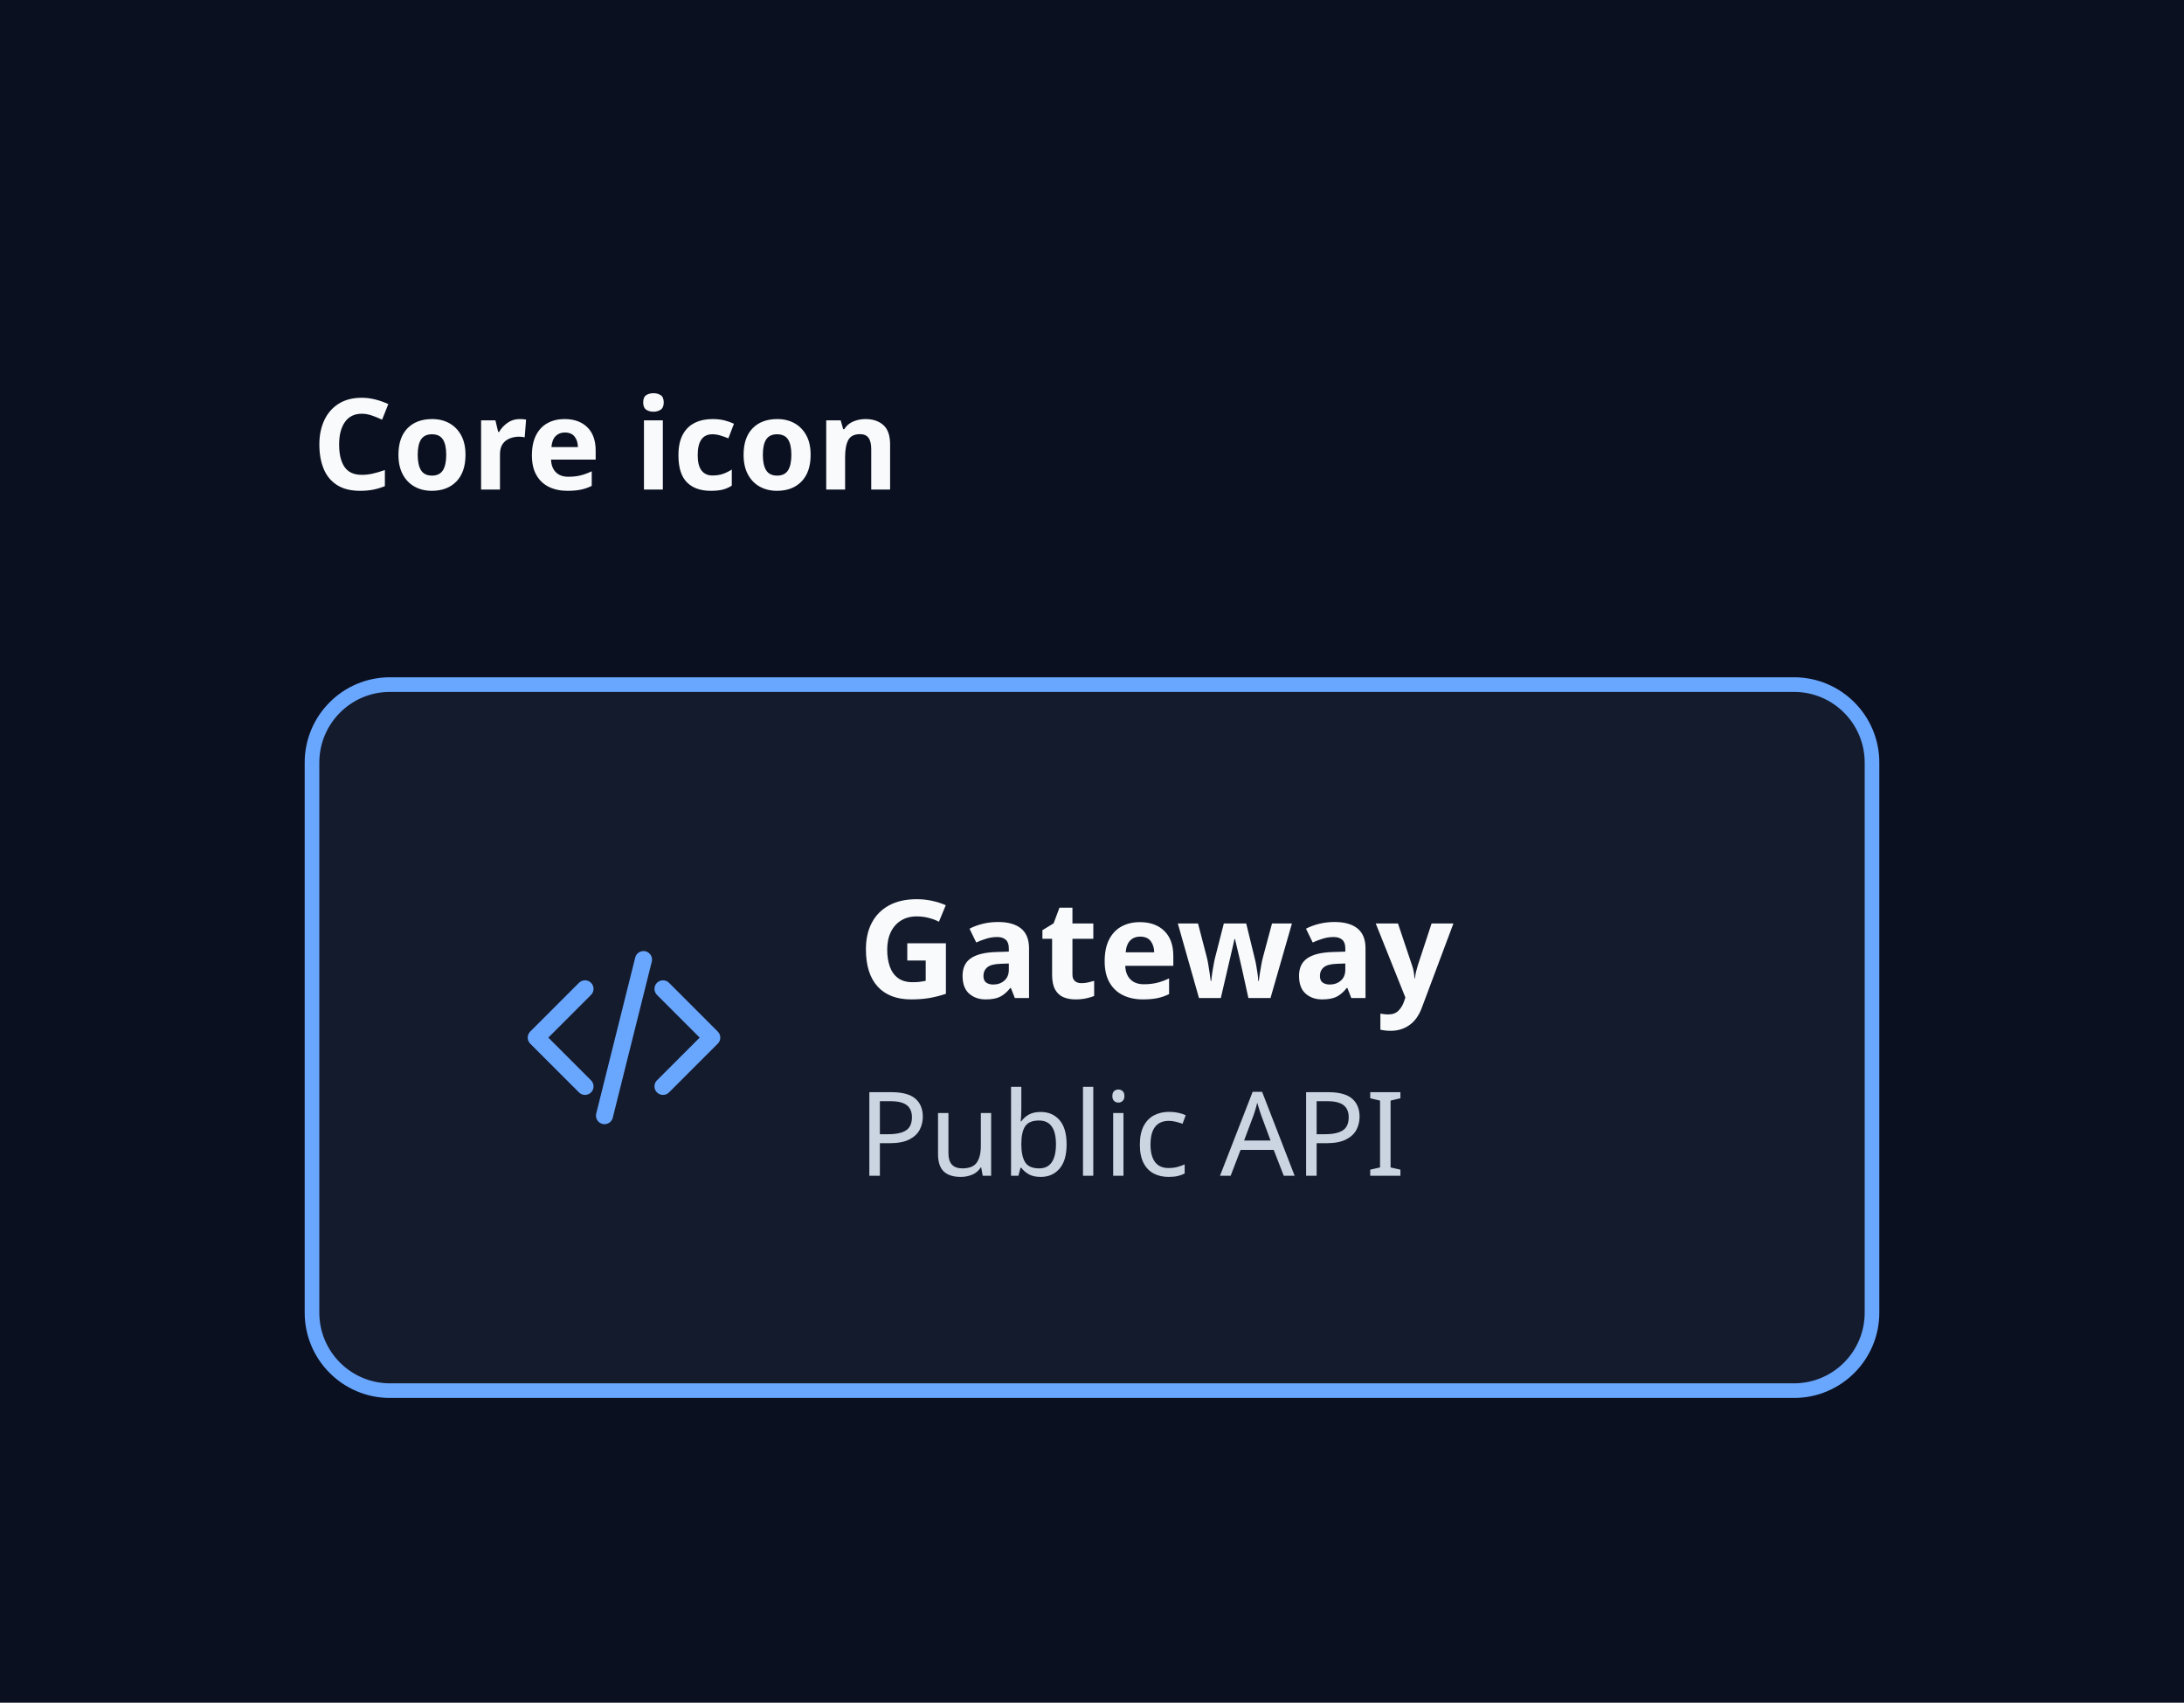
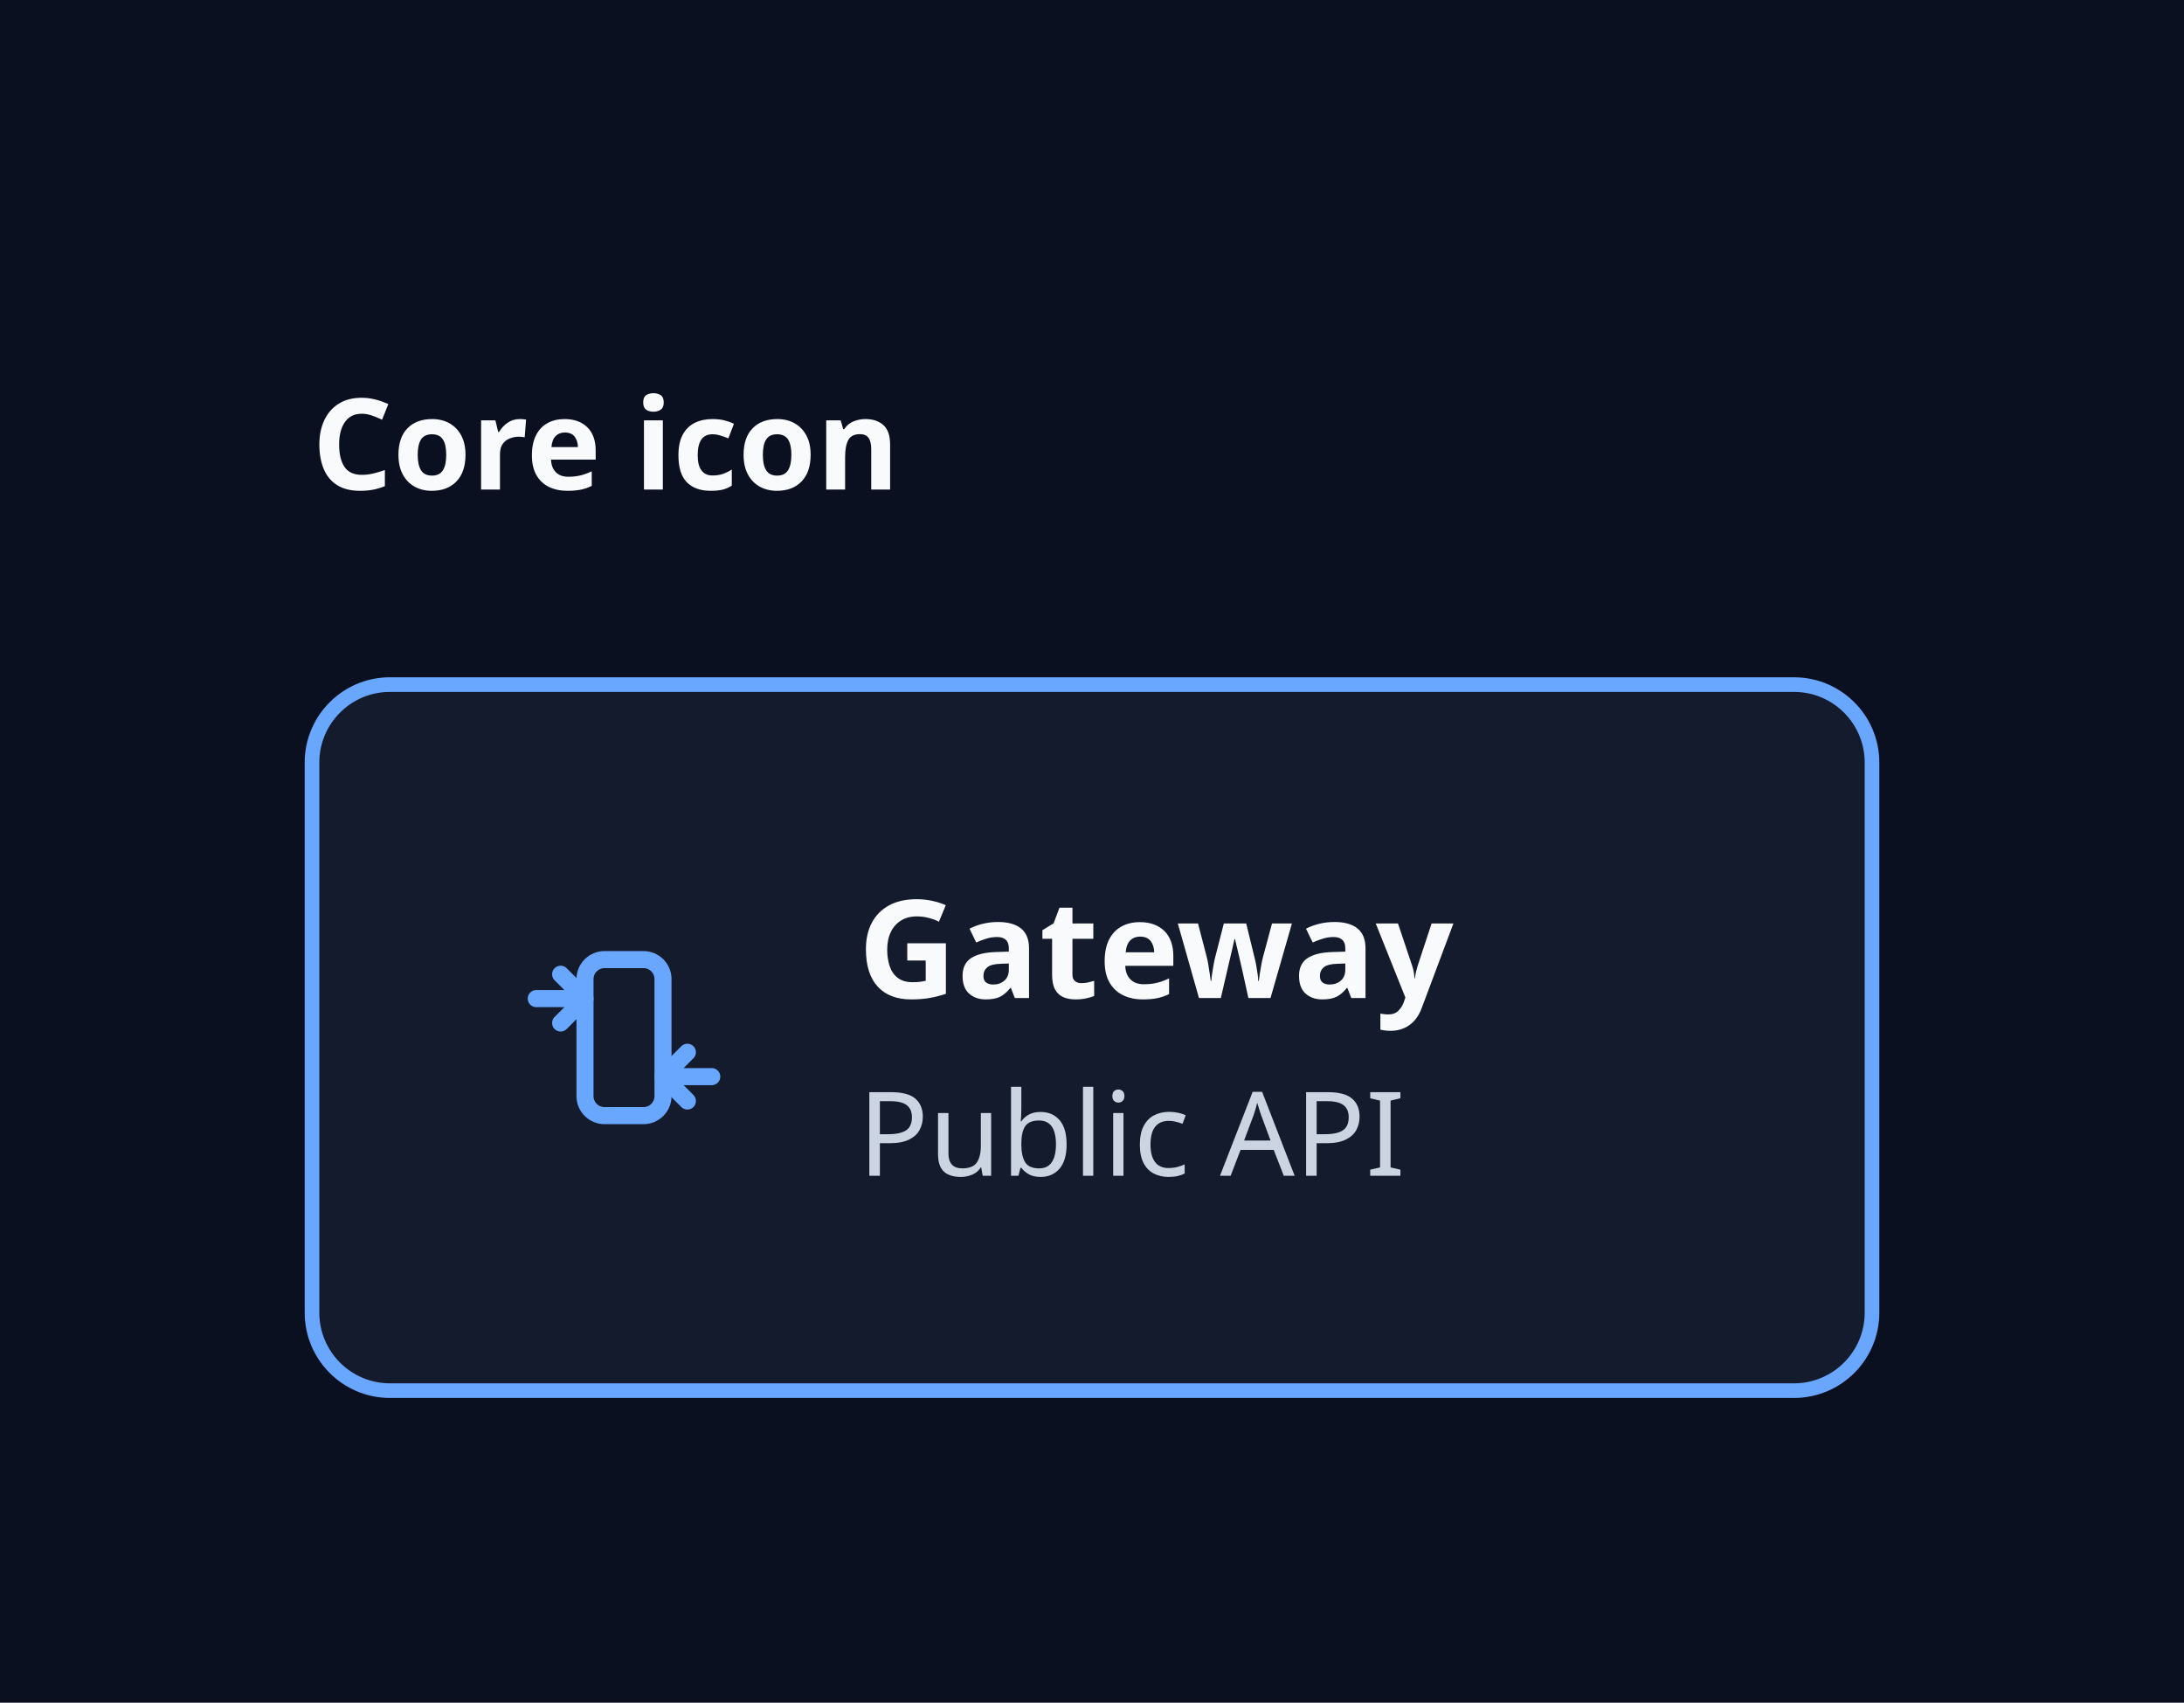
- <svg xmlns="http://www.w3.org/2000/svg" width="224" height="174.6" viewBox="0 0 224000 174600" role="img" aria-labelledby="stack-title stack-description" data-engine-version="0.4.0" data-theme-id="dark" data-theme-version="0.3.0" data-theme-revision="sha256:e4eaad0813fcfef4a203e861909ff38833270646f9097155974c7c92108c5b1e">
+ <svg xmlns="http://www.w3.org/2000/svg" width="224" height="174.6" viewBox="0 0 224000 174600" role="img" aria-labelledby="stack-title stack-description" data-engine-version="0.5.0" data-theme-id="dark" data-theme-version="0.4.0" data-theme-revision="sha256:9cb3de8b504acbf22c93cea5fbea66be50f38734dc1dee18b9cab7084082cc1f">
  <rect x="0" y="0" width="224000" height="174600" fill="#0B1020" />
  <defs>
    <marker id="stack-arrow" markerUnits="userSpaceOnUse" markerWidth="7500" markerHeight="7500" refX="9000" refY="5000" viewBox="0 0 10000 10000" orient="auto-start-reverse">
      <path d="M 0 0 L 10000 5000 L 0 10000 z" fill="#CBD5E1" />
    </marker>
  </defs>
  <text x="32000" y="50200" fill="#F8FAFC" font-family="system-ui" font-size="13000" font-weight="600">Core icon</text>
  <g data-stack-layer="groups">
  </g>
  <g data-stack-layer="edges">
  </g>
  <g data-stack-layer="nodes">
    <g role="group" aria-label="Gateway: Public API" data-stack-id="gateway" data-node-kind="service">
      <rect x="32000" y="70200" width="160000" height="72400" rx="8000" fill="#141B2D" stroke="#69A7FF" stroke-width="1500" />
-       <svg x="52000" y="94400" width="24000" height="24000" viewBox="0 0 24 24" color="#69A7FF" aria-hidden="true" focusable="false" data-icon-id="api">
-         <path d="m8 7-5 5 5 5M16 7l5 5-5 5M14 4l-4 16" fill="none" stroke="currentColor" stroke-width="1.75" stroke-linecap="round" stroke-linejoin="round" />
+       <svg x="52000" y="94400" width="24000" height="24000" viewBox="0 0 24 24" color="#69A7FF" aria-hidden="true" focusable="false" data-icon-id="gateway">
+         <rect x="8" y="4" width="8" height="16" rx="2" fill="none" stroke="currentColor" stroke-width="1.75" />
+         <path d="M3 8h5M5.5 5.5 8 8l-2.5 2.5M21 16h-5M18.5 13.5 16 16l2.5 2.5" fill="none" stroke="currentColor" stroke-width="1.75" stroke-linecap="round" stroke-linejoin="round" />
      </svg>
      <text x="88000" y="97400" dominant-baseline="middle" fill="#F8FAFC" font-family="system-ui" font-size="14000" font-weight="600">Gateway</text>
      <text x="88000" y="116400" dominant-baseline="middle" fill="#CBD5E1" font-family="system-ui" font-size="12000" font-weight="400">Public API</text>
    </g>
  </g>
  <g data-stack-layer="edge-labels" aria-hidden="true">
  </g>
</svg>
